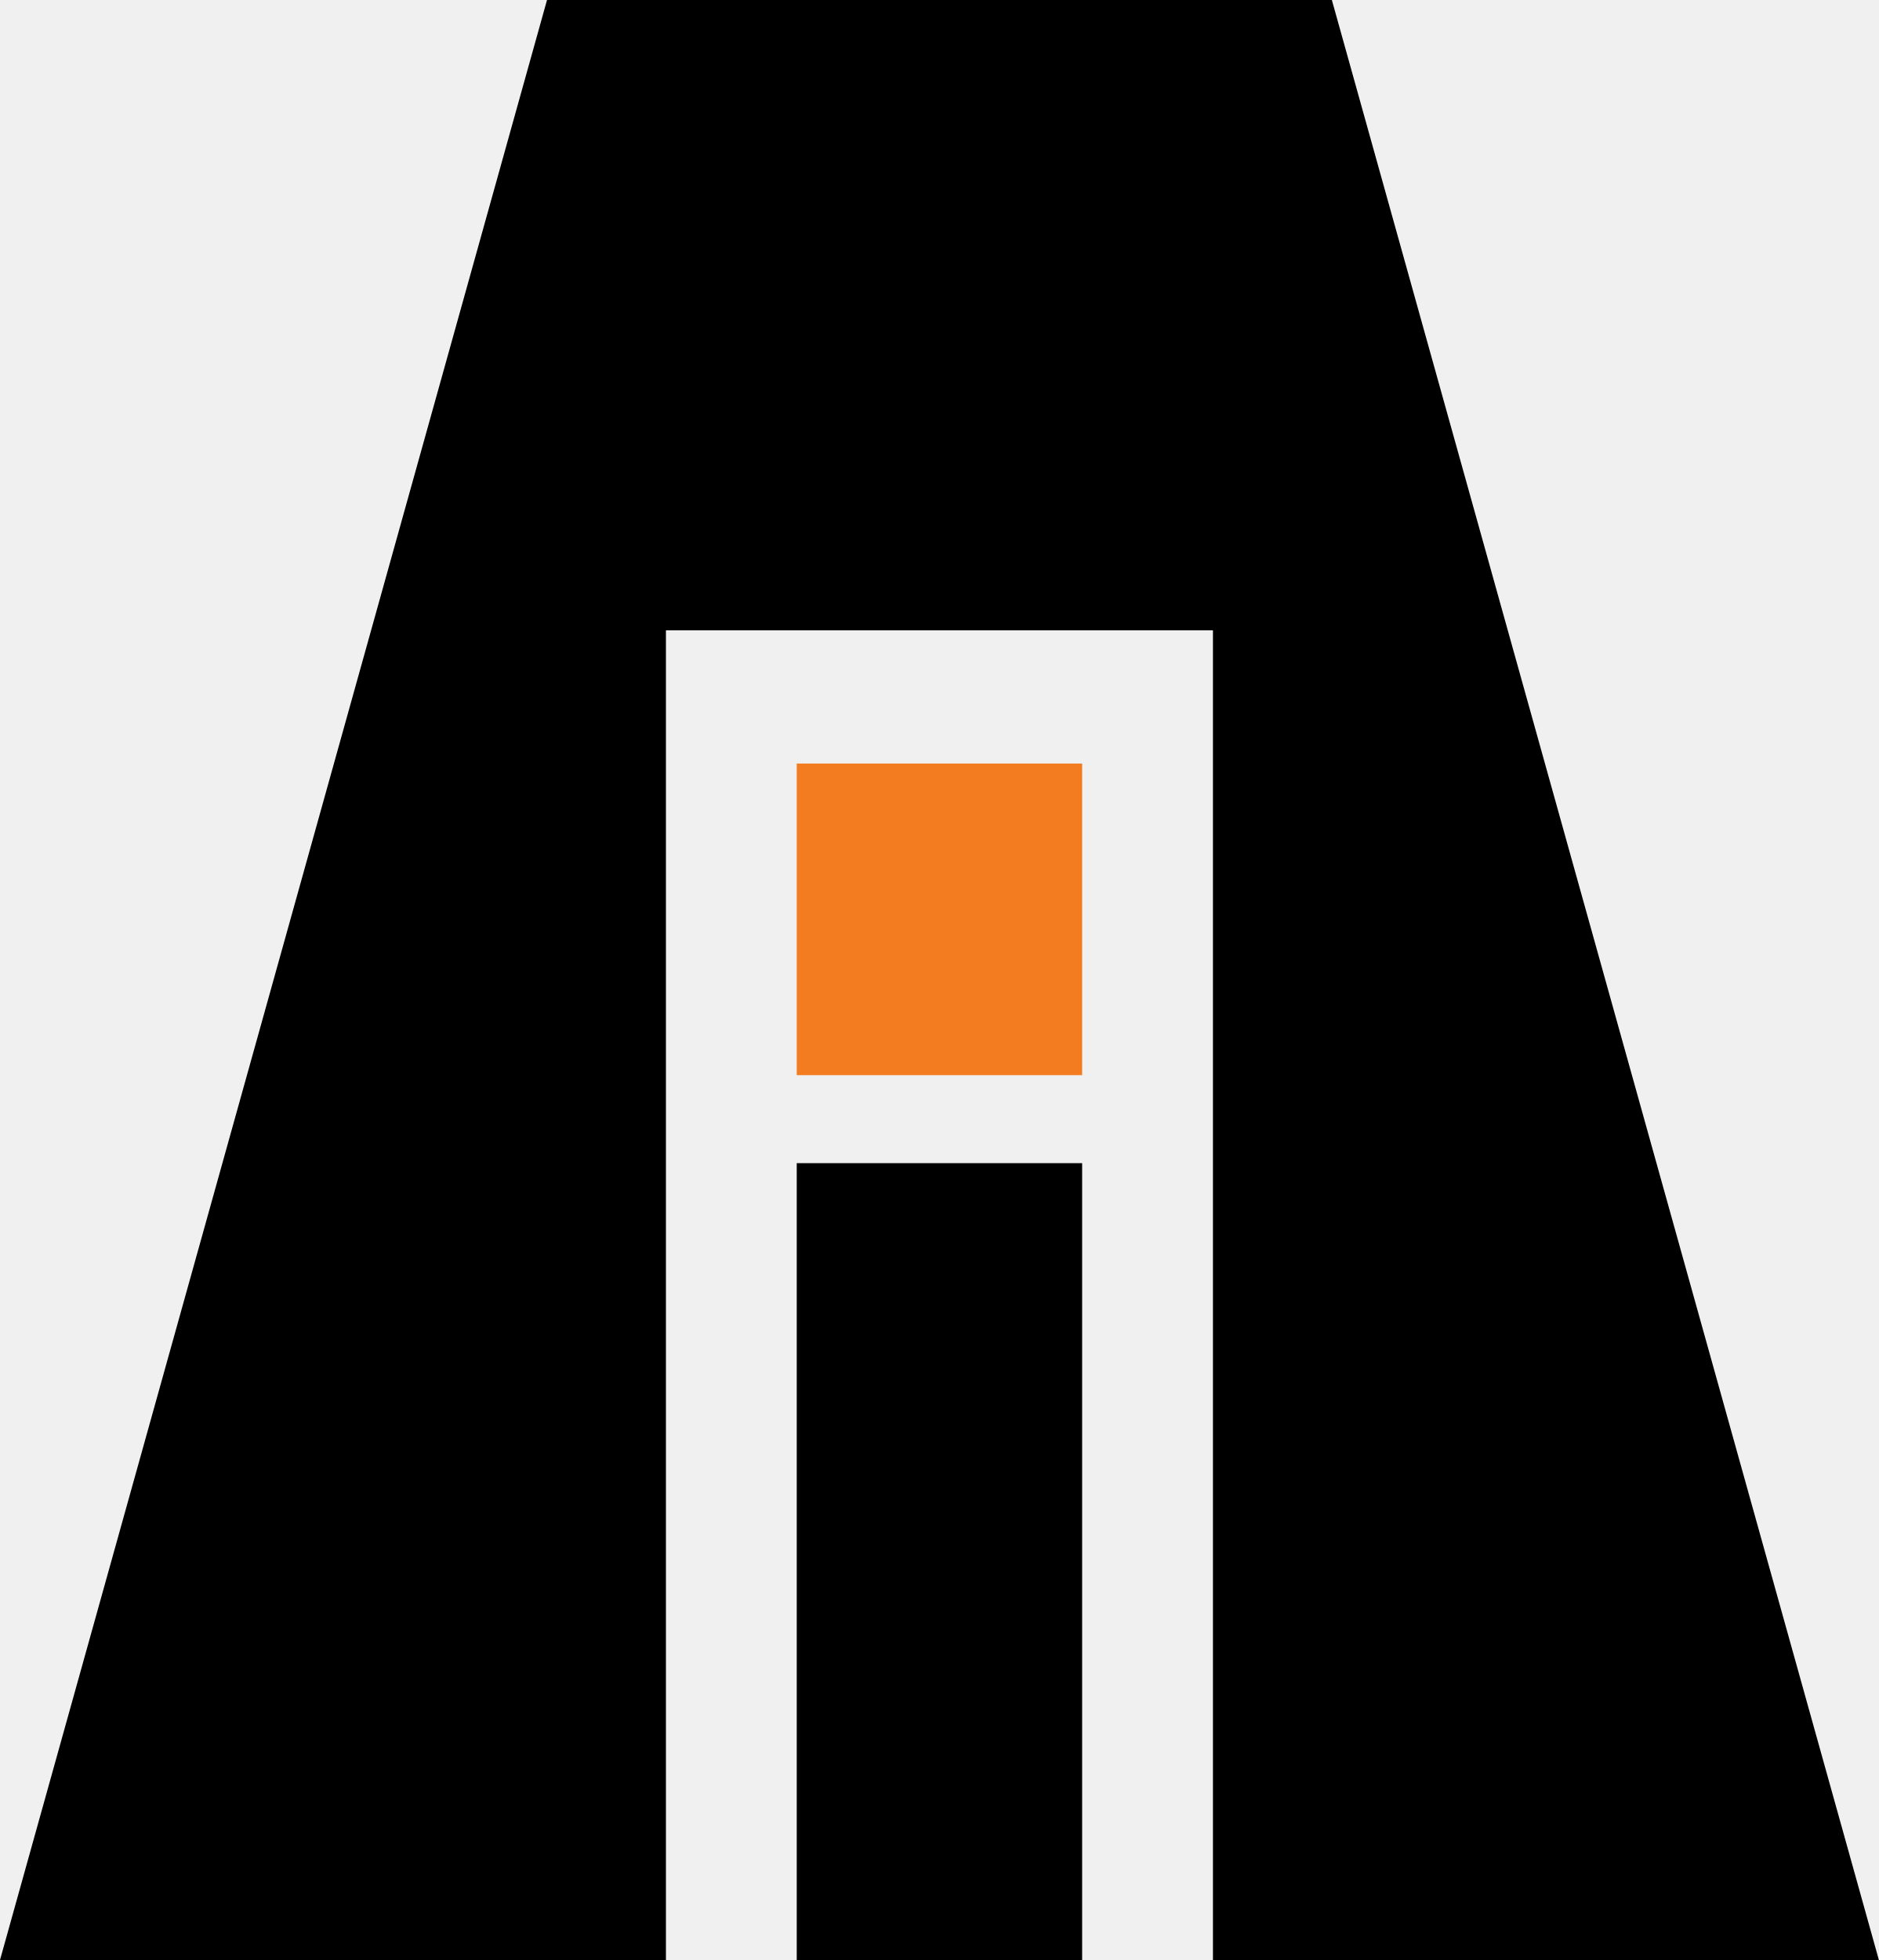
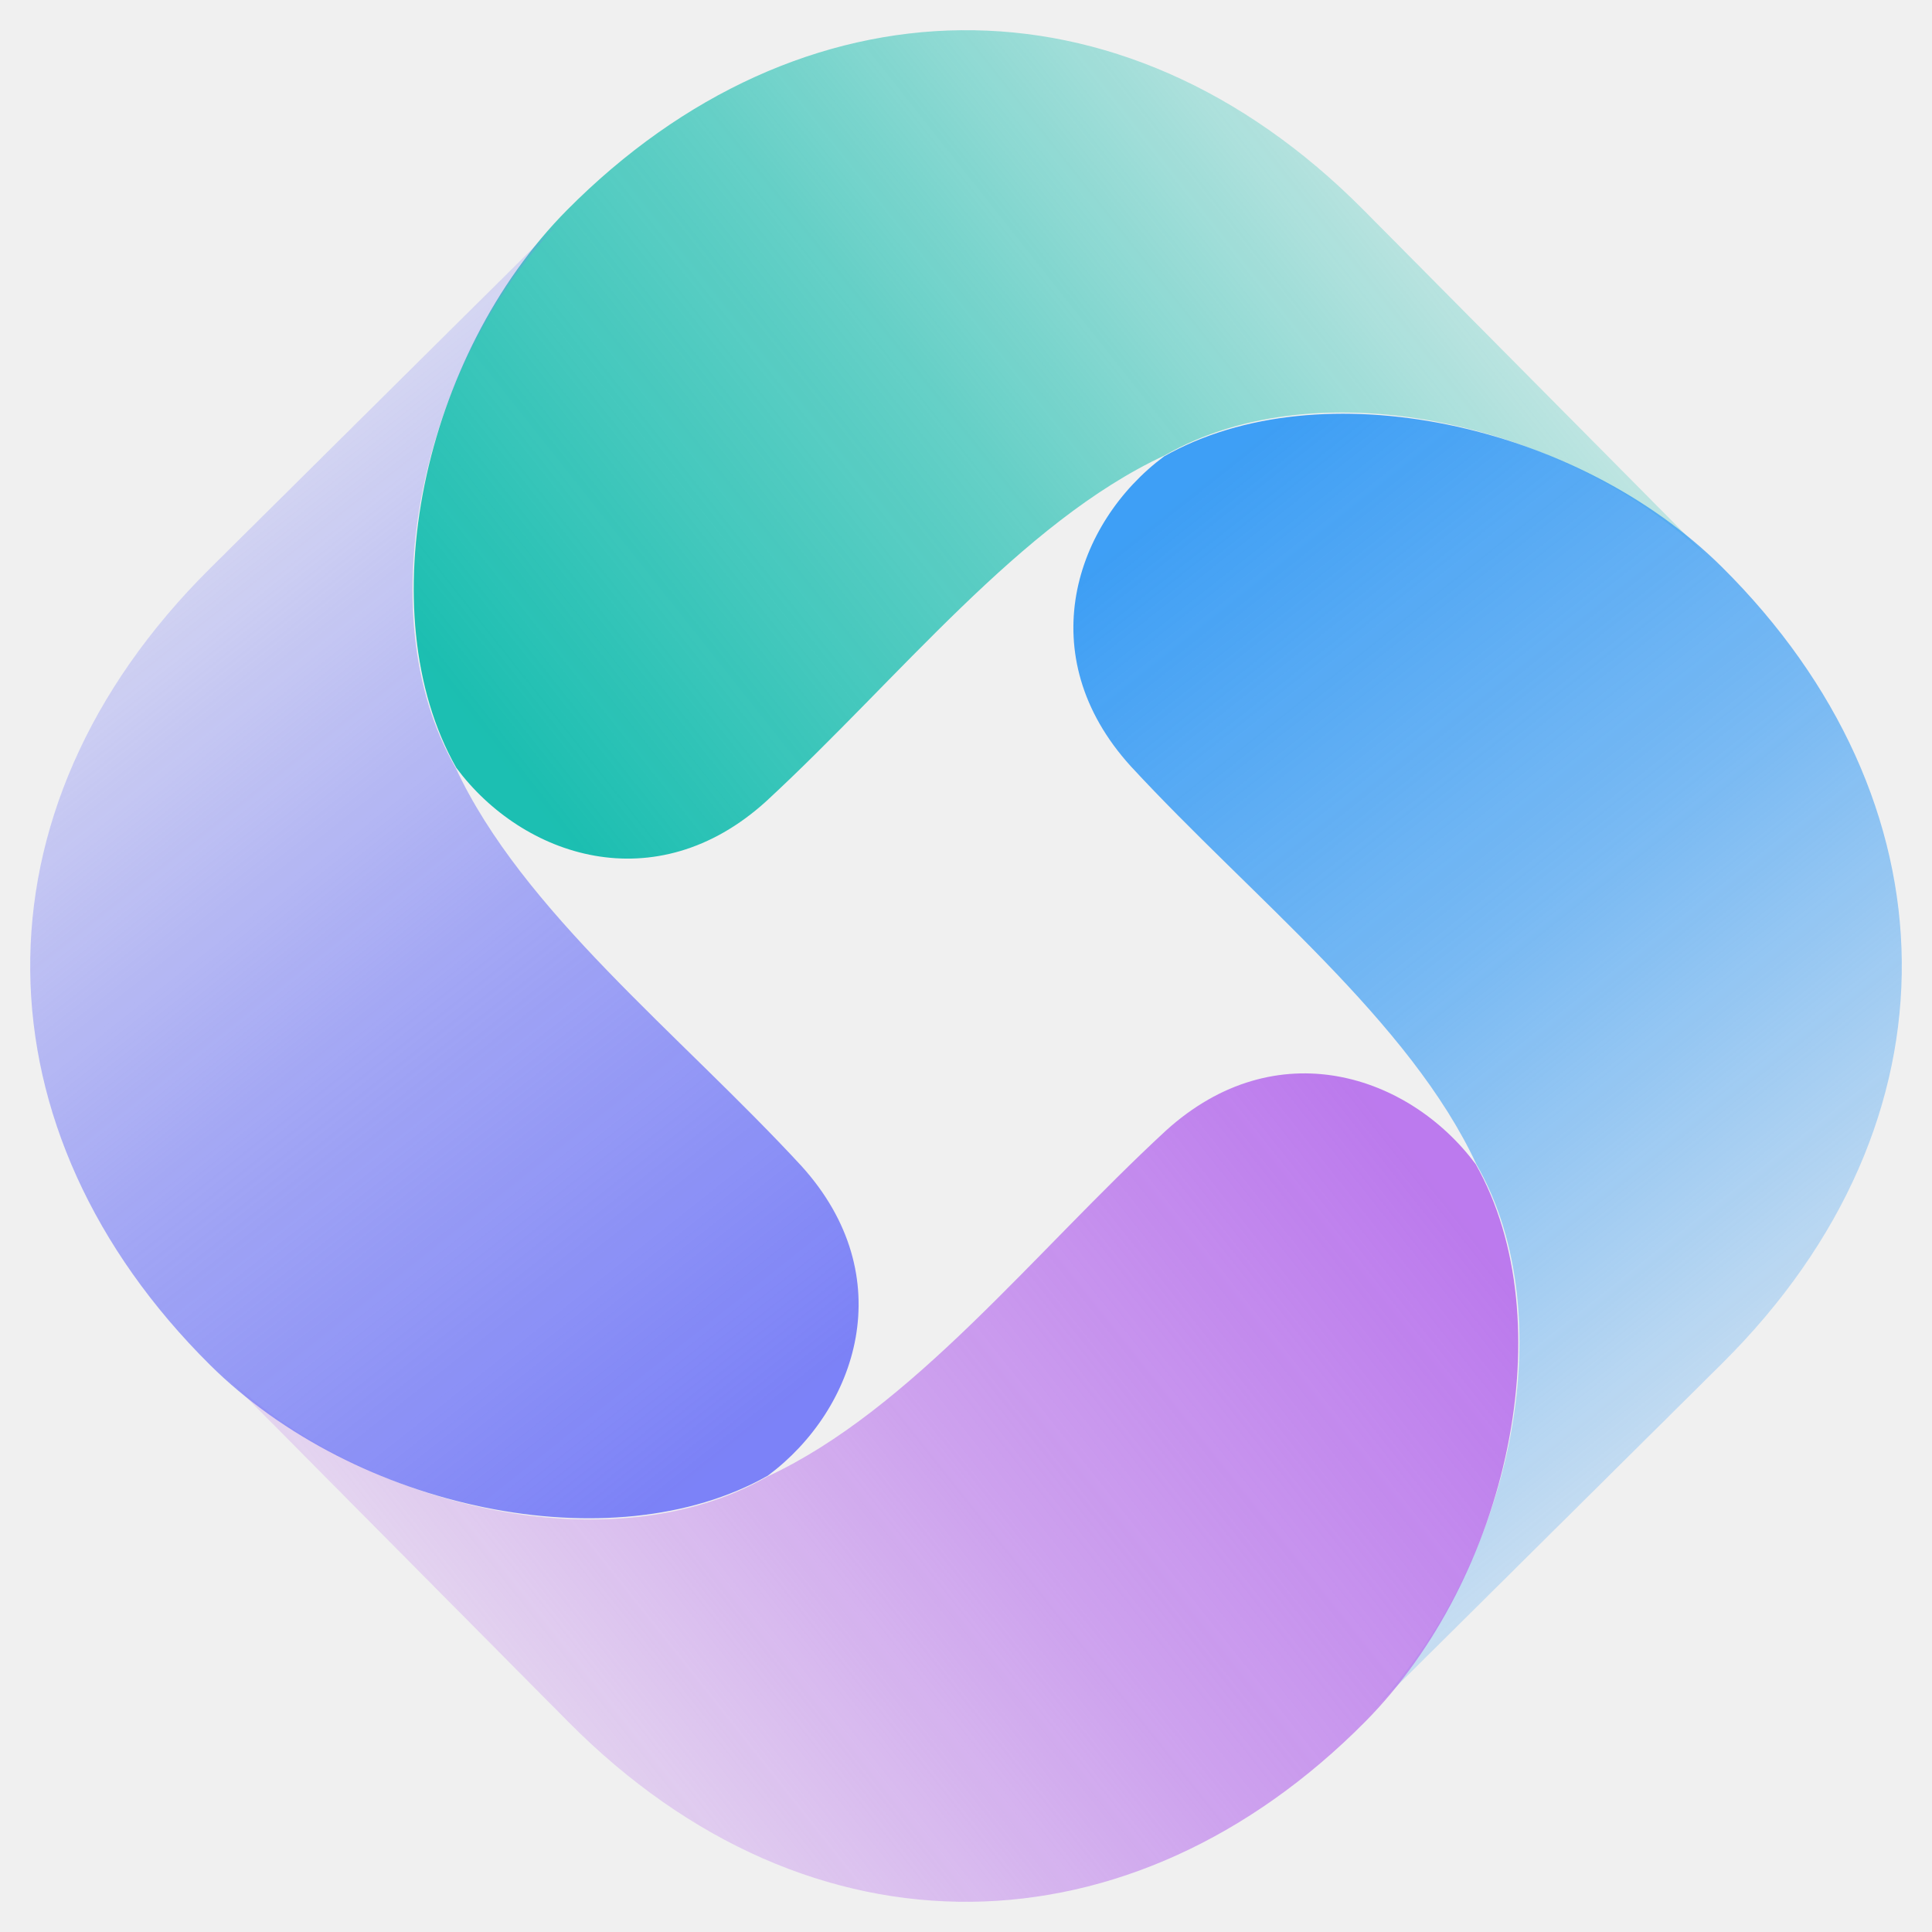
- <svg xmlns="http://www.w3.org/2000/svg" viewBox="0 0 790 824" fill="none">
-   <style> .logo-path { fill: #000; } @media (prefers-color-scheme: dark) { .logo-path { fill: #fff; } } </style>
-   <path class="logo-path" fill-rule="evenodd" d="M230 0h330l230 824H0L230 0Zm50 265h230v559H280V265Z" />
-   <path fill="#F47C20" d="M335 321h120v131H335z" />
-   <path class="logo-path" d="M335 489h120v335H335z" />
+ <svg xmlns="http://www.w3.org/2000/svg" width="128" height="128" viewBox="0 0 128 128" fill="none">
+   <path d="M37.565 13.919C52.959 -1.601 74.218 -2.34 90.345 13.919L113.803 37.569C104.273 27.961 87.413 24.266 77.15 30.178C67.62 34.613 59.557 44.96 50.76 53.089C43.429 59.741 34.633 56.785 30.234 50.872C24.37 40.525 28.035 23.527 37.565 13.919Z" fill="url(#paint0_linear_2396_74)" />
+   <path d="M114.081 37.565C129.601 52.959 130.34 74.218 114.081 90.345L90.431 113.803C100.039 104.273 103.734 87.413 97.822 77.15C93.387 67.62 83.04 59.557 74.911 50.76C68.259 43.429 71.215 34.633 77.128 30.234C87.475 24.37 104.473 28.035 114.081 37.565Z" fill="url(#paint1_linear_2396_74)" />
+   <path d="M90.435 114.081C75.041 129.601 53.782 130.34 37.655 114.081L14.197 90.431C23.727 100.039 40.587 103.734 50.85 97.822C60.38 93.387 68.443 83.04 77.24 74.911C84.571 68.259 93.368 71.215 97.766 77.128C103.63 87.475 99.965 104.473 90.435 114.081Z" fill="url(#paint2_linear_2396_74)" />
+   <path d="M13.919 90.435C-1.601 75.041 -2.34 53.782 13.919 37.655L37.569 14.197C27.961 23.727 24.266 40.587 30.178 50.85C34.613 60.38 44.96 68.443 53.089 77.24C59.741 84.571 56.785 93.368 50.872 97.766C40.525 103.63 23.527 99.965 13.919 90.435Z" fill="url(#paint3_linear_2396_74)" />
+   <defs>
+     <linearGradient id="paint0_linear_2396_74" x1="34.633" y1="52.35" x2="93.65" y2="5.52" gradientUnits="userSpaceOnUse">
+       <stop stop-color="#15BDAF" stop-opacity="0.97" />
+       <stop offset="0.48" stop-color="#15BDAF" stop-opacity="0.65" />
+       <stop offset="1" stop-color="#15BDAF" stop-opacity="0.17" />
+     </linearGradient>
+     <linearGradient id="paint1_linear_2396_74" x1="75.65" y1="34.633" x2="122.48" y2="93.65" gradientUnits="userSpaceOnUse">
+       <stop stop-color="#389CF5" stop-opacity="0.97" />
+       <stop offset="0.48" stop-color="#389CF5" stop-opacity="0.65" />
+       <stop offset="1" stop-color="#389CF5" stop-opacity="0.17" />
+     </linearGradient>
+     <linearGradient id="paint2_linear_2396_74" x1="93.368" y1="75.65" x2="34.35" y2="122.48" gradientUnits="userSpaceOnUse">
+       <stop stop-color="#BA76ED" stop-opacity="0.97" />
+       <stop offset="0.48" stop-color="#BA76ED" stop-opacity="0.65" />
+       <stop offset="1" stop-color="#BA76ED" stop-opacity="0.17" />
+     </linearGradient>
+     <linearGradient id="paint3_linear_2396_74" x1="52.35" y1="93.368" x2="5.52" y2="34.35" gradientUnits="userSpaceOnUse">
+       <stop stop-color="#787EF7" stop-opacity="0.97" />
+       <stop offset="0.48" stop-color="#787EF7" stop-opacity="0.65" />
+       <stop offset="1" stop-color="#787EF7" stop-opacity="0.17" />
+     </linearGradient>
+   </defs>
</svg>
